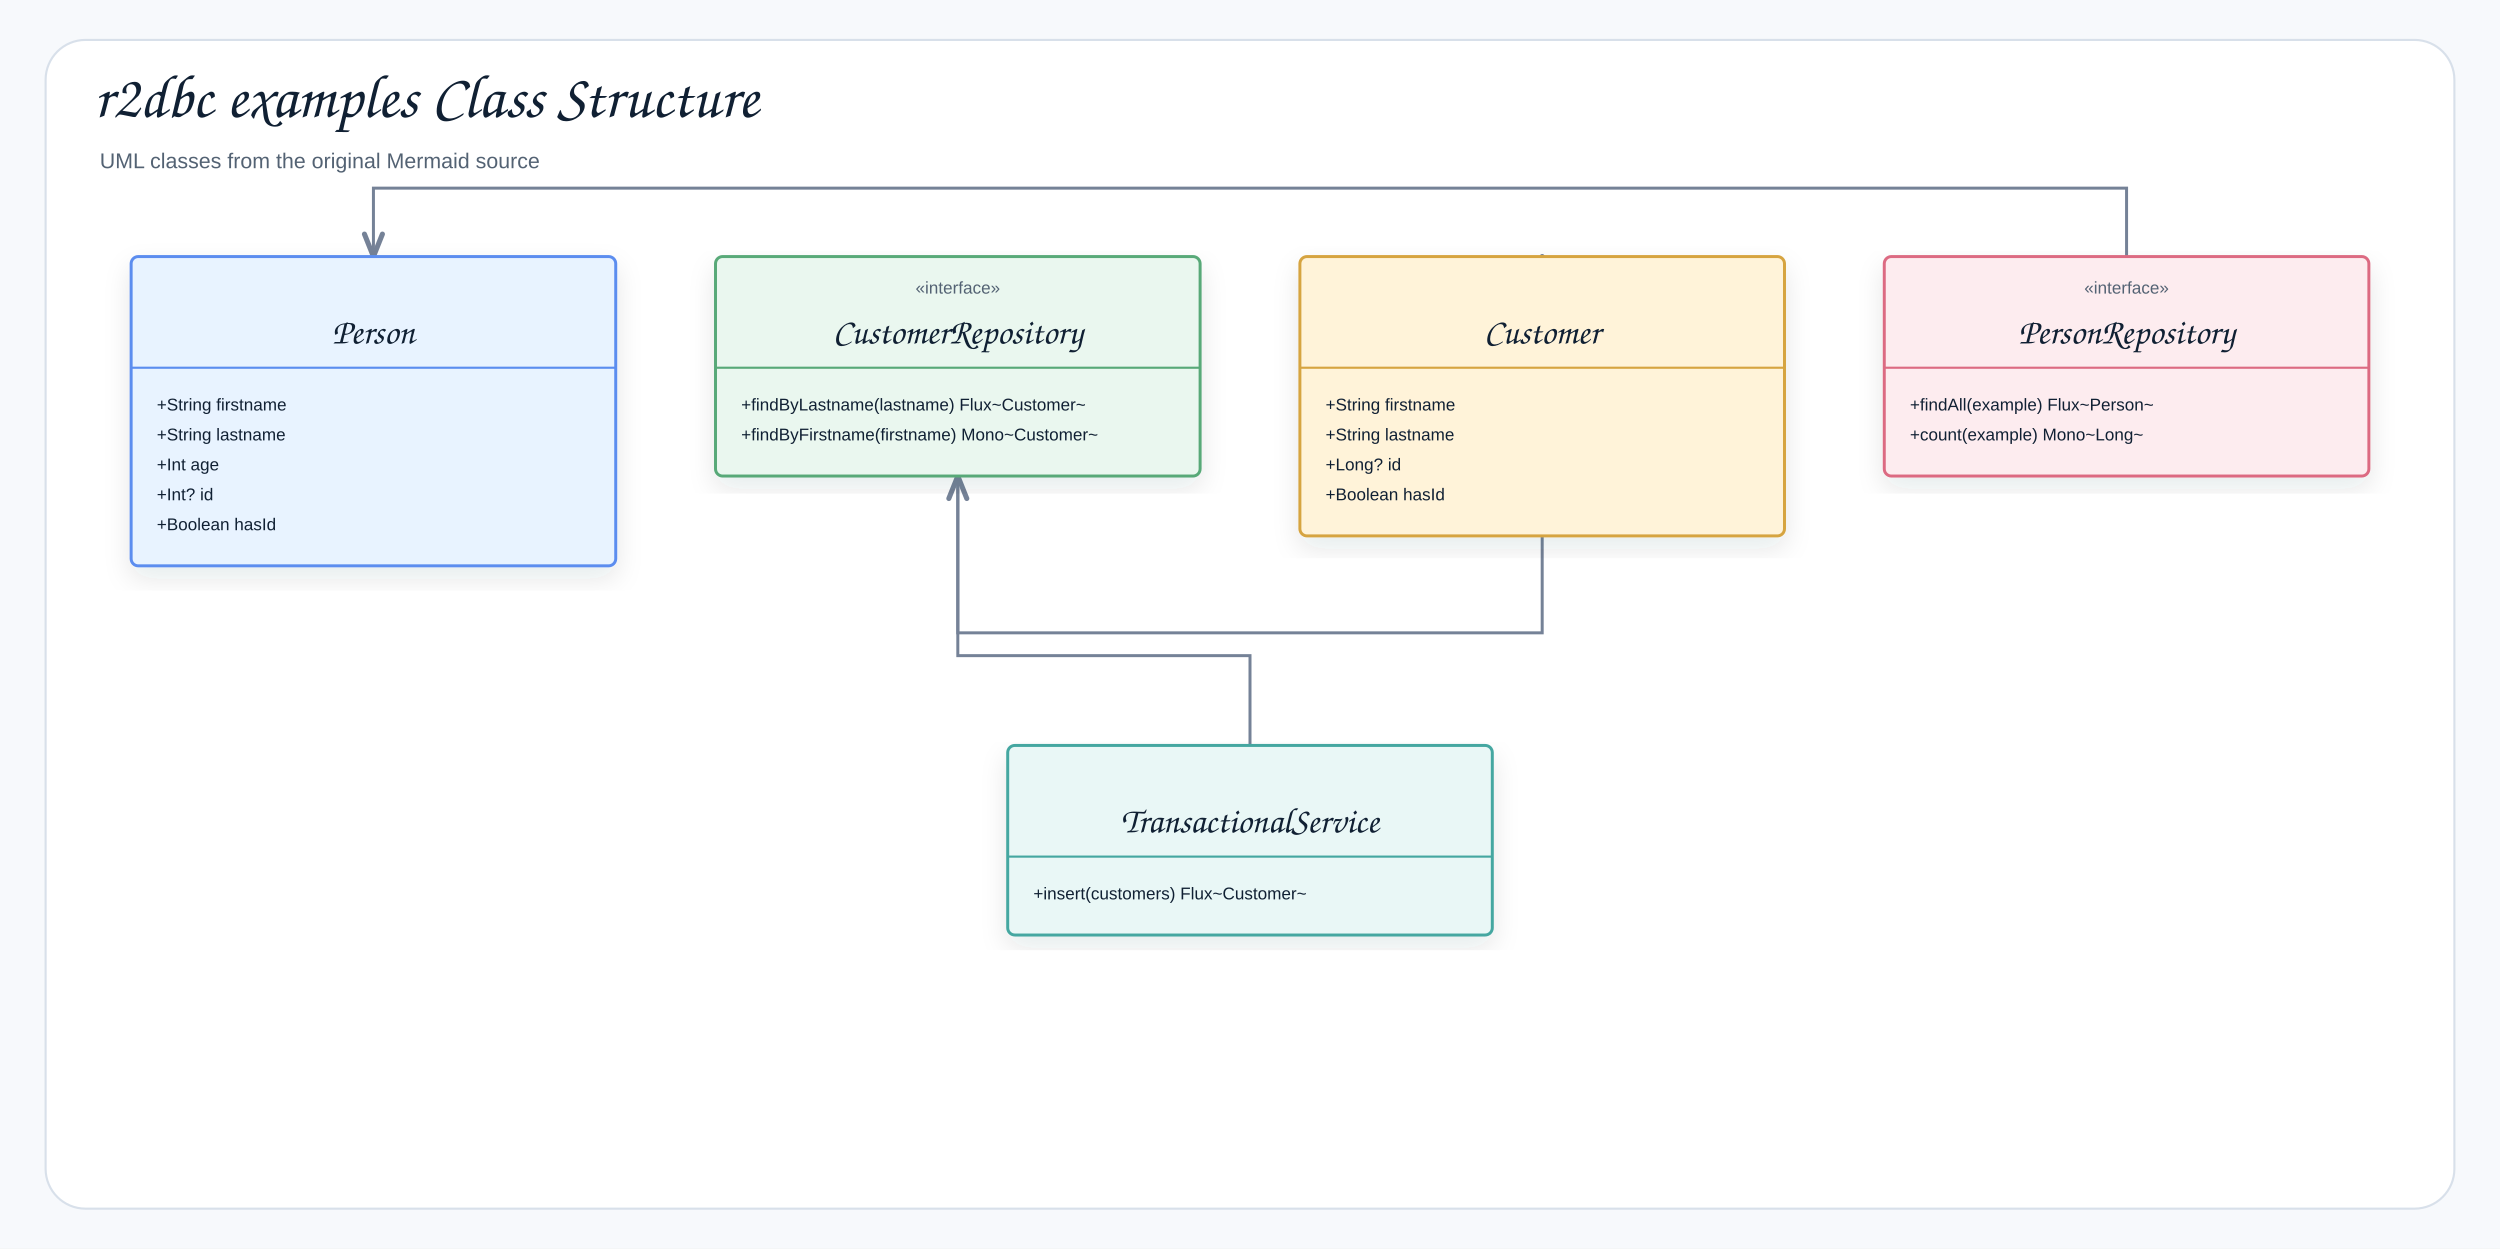
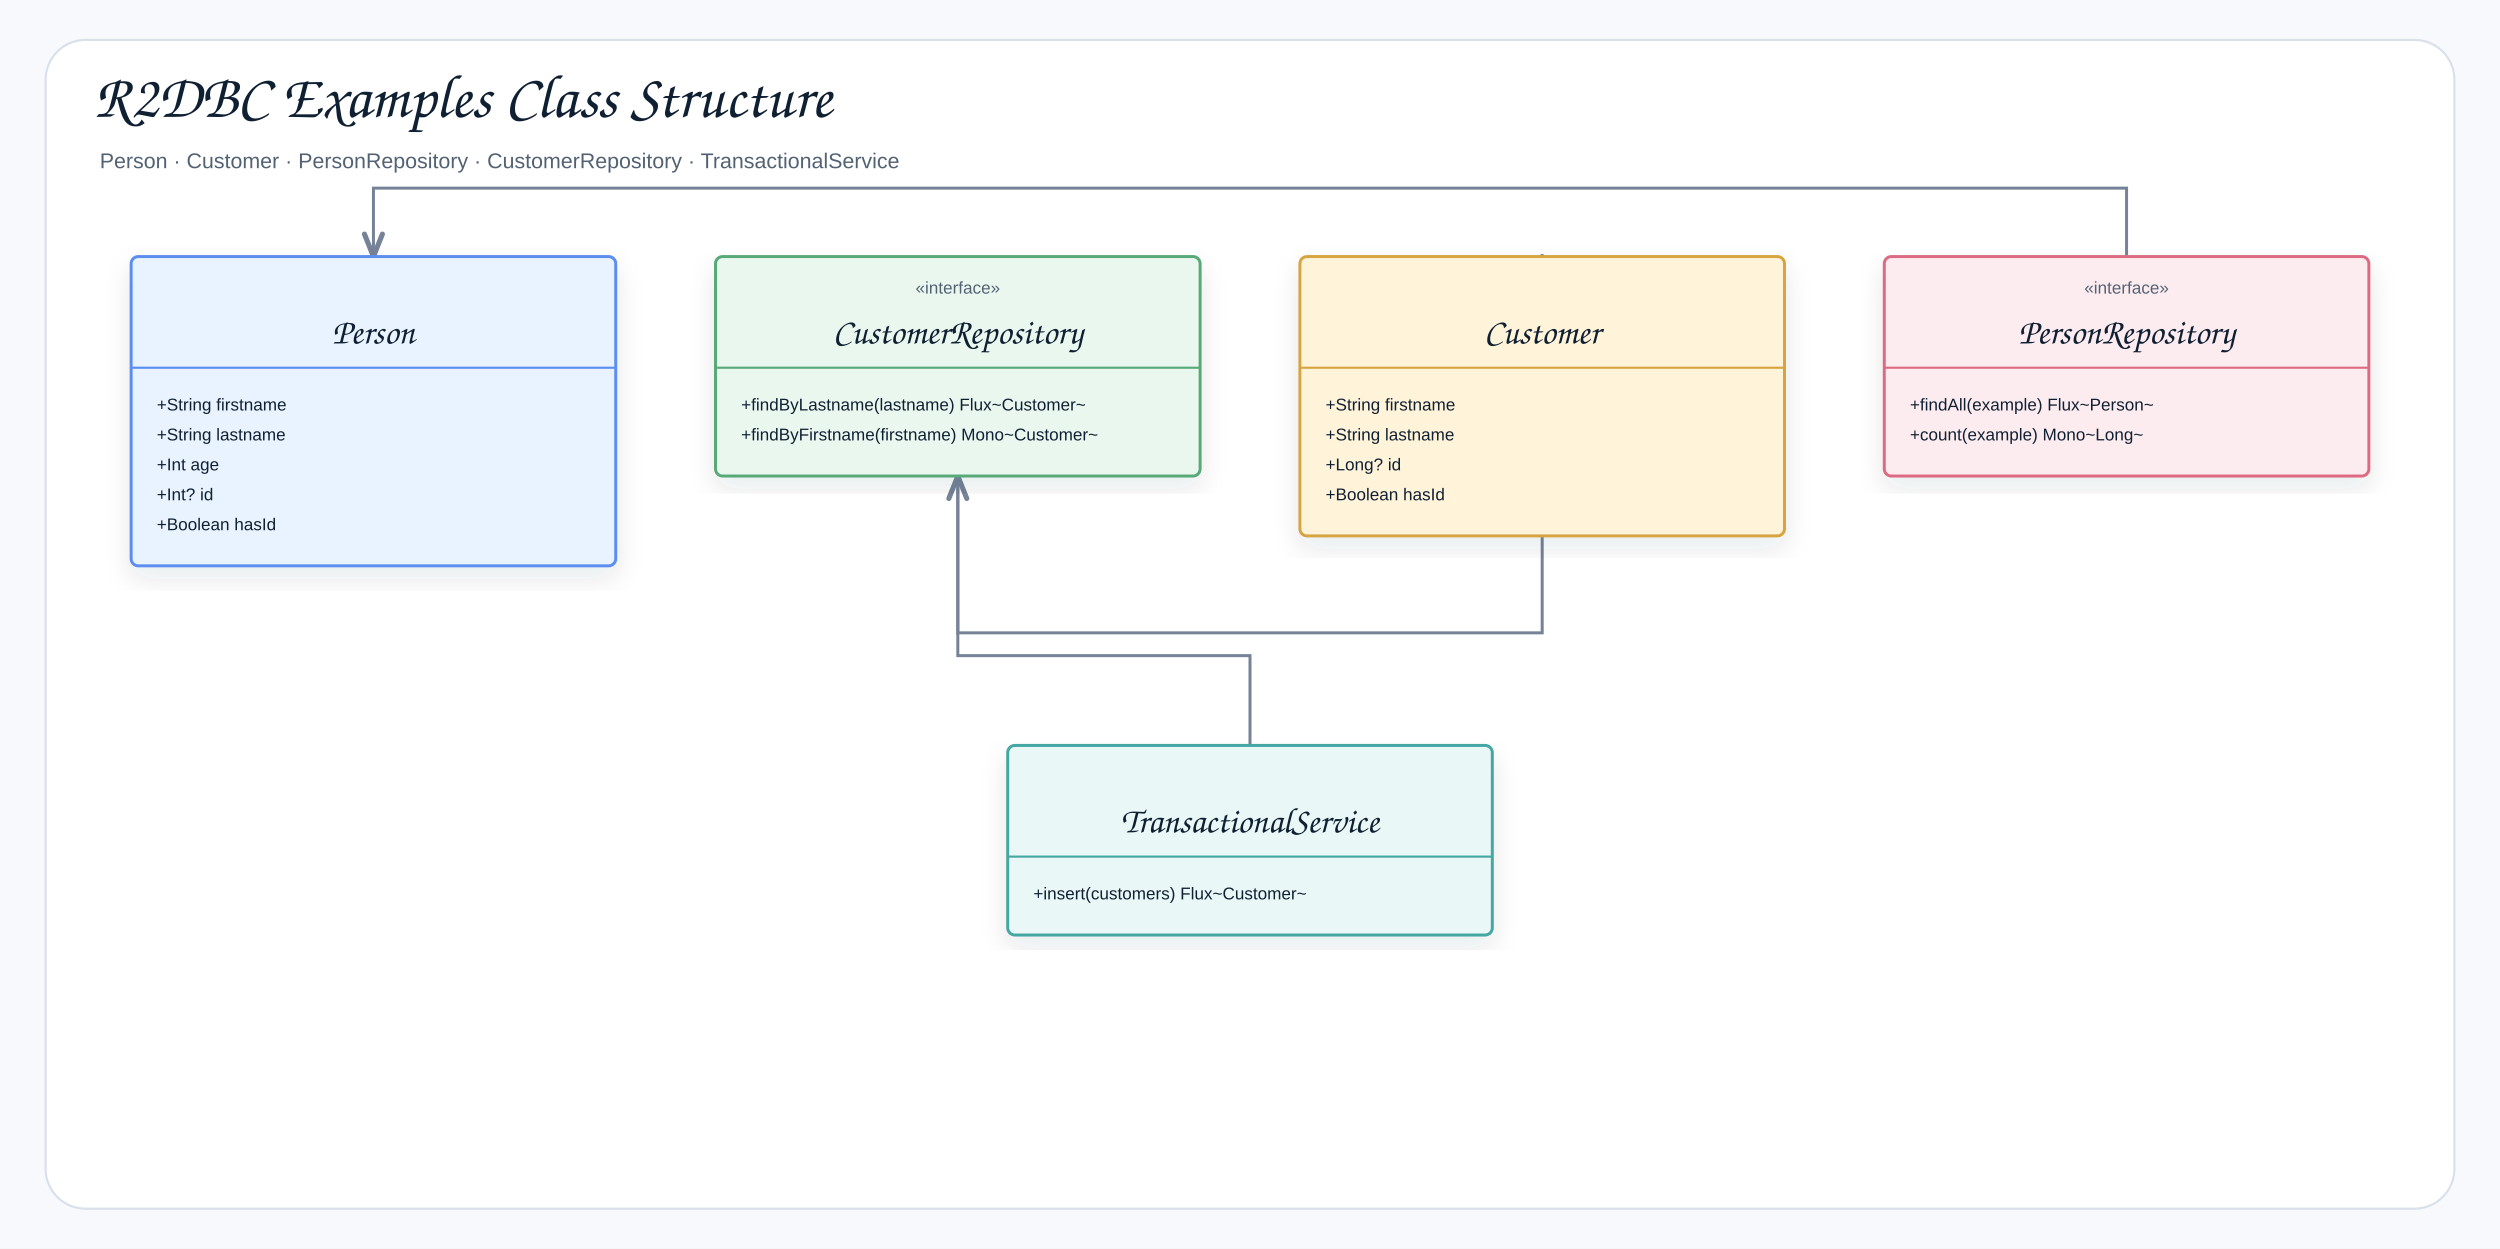
- <svg xmlns="http://www.w3.org/2000/svg" width="1754" height="876" viewBox="0 0 1754 876" role="img" aria-label="r2dbc examples Class Structure">
+ <svg xmlns="http://www.w3.org/2000/svg" width="1754" height="876" viewBox="0 0 1754 876" role="img" aria-label="R2DBC Examples Class Structure">
  <defs>
    <filter id="shadow" x="-8%" y="-8%" width="116%" height="116%">
      <feDropShadow dx="0" dy="8" stdDeviation="9" flood-color="#1f2937" flood-opacity="0.10" />
    </filter>
    <marker id="openArrow" markerWidth="10" markerHeight="8" refX="8.5" refY="4" orient="auto" markerUnits="strokeWidth">
      <path d="M 1 1 L 8.5 4 L 1 7" fill="none" stroke="#758297" stroke-width="1.7" stroke-linecap="round" stroke-linejoin="round" />
    </marker>
    <marker id="inherit" markerWidth="11" markerHeight="10" refX="9.5" refY="5" orient="auto" markerUnits="strokeWidth">
      <path d="M 0.5 1 L 9.5 5 L 0.5 9 Z" fill="#ffffff" stroke="#758297" stroke-width="1.7" />
    </marker>
    <style>
    .canvas{fill:#f7f9fc}.frame{fill:#fff;stroke:#d8e0ea;stroke-width:1.5}
    .title{font-family:"Architects Daughter","Comic Sans MS","Comic Sans",cursive;font-size:43px;font-weight:400;fill:#102033}
    .subtitle{font-family:"Comic Sans MS","Comic Sans","Comic Neue",Arial,sans-serif;font-size:15px;font-weight:400;fill:#536273}
    .label{font-family:"Architects Daughter","Comic Sans MS","Comic Sans",cursive;font-size:25px;font-weight:400;fill:#102033}
    .smallLabel{font-family:"Architects Daughter","Comic Sans MS","Comic Sans",cursive;font-size:21px;font-weight:400;fill:#102033}
    .mono{font-family:"Comic Sans MS","Comic Sans","Comic Neue",Arial,sans-serif;font-size:12px;font-weight:400;fill:#102033}
    .small{font-family:"Comic Sans MS","Comic Sans","Comic Neue",Arial,sans-serif;font-size:12px;font-weight:400;fill:#536273}
    .strong{font-family:"Comic Sans MS","Comic Sans","Comic Neue",Arial,sans-serif;font-size:13px;font-weight:400;fill:#102033}
    .card{stroke-width:2.1;filter:url(#shadow)}.compartment{stroke-width:1.5;fill:none}
    .line{stroke:#758297;stroke-width:2.1;fill:none;marker-end:url(#openArrow)}
    .plainLine{stroke:#758297;stroke-width:2.1;fill:none}
    .dashed{stroke:#758297;stroke-width:2.1;stroke-dasharray:7 6;fill:none;marker-end:url(#openArrow)}
    .inheritLine{stroke:#758297;stroke-width:2.2;fill:none;marker-end:url(#inherit)}
    .implLine{stroke:#758297;stroke-width:2.2;stroke-dasharray:8 7;fill:none;marker-end:url(#inherit)}
  </style>
  </defs>
  <rect class="canvas" width="1754" height="876" />
  <rect class="frame" x="32" y="28" width="1690" height="820" rx="28" />
-   <text class="title" x="66" y="82">r2dbc examples Class Structure</text>
-   <text class="subtitle" x="70" y="118">UML classes from the original Mermaid source</text>
+   <text class="title" x="66" y="82">R2DBC Examples Class Structure</text>
+   <text class="subtitle" x="70" y="118">Person · Customer · PersonRepository · CustomerRepository · TransactionalService</text>
  <path class="line" d="M877 523 L877 460 L672 460 L672 334" />
  <path class="line" d="M1492 334 L1492 132 L262 132 L262 180" />
  <path class="line" d="M672 334 L672 444 L1082 444 L1082 180" />
  <g transform="translate(92,180)">
    <rect class="card" x="0" y="0" width="340" height="217" rx="5" fill="#E8F3FF" stroke="#5B8DEF" />
    <line class="compartment" x1="0" y1="78" x2="340" y2="78" stroke="#5B8DEF" />
    <text class="small" x="170" y="26" text-anchor="middle" />
    <text class="label" x="170" y="61" text-anchor="middle">Person</text>
    <text class="mono" x="18" y="108">+String firstname</text>
    <text class="mono" x="18" y="129">+String lastname</text>
    <text class="mono" x="18" y="150">+Int age</text>
    <text class="mono" x="18" y="171">+Int? id</text>
    <text class="mono" x="18" y="192">+Boolean hasId</text>
  </g>
  <g transform="translate(502,180)">
    <rect class="card" x="0" y="0" width="340" height="154" rx="5" fill="#EAF7EF" stroke="#58A978" />
    <line class="compartment" x1="0" y1="78" x2="340" y2="78" stroke="#58A978" />
    <text class="small" x="170" y="26" text-anchor="middle">«interface»</text>
    <text class="label" x="170" y="61" text-anchor="middle">CustomerRepository</text>
    <text class="mono" x="18" y="108">+findByLastname(lastname) Flux~Customer~</text>
    <text class="mono" x="18" y="129">+findByFirstname(firstname) Mono~Customer~</text>
  </g>
  <g transform="translate(912,180)">
    <rect class="card" x="0" y="0" width="340" height="196" rx="5" fill="#FFF3D9" stroke="#D6A441" />
    <line class="compartment" x1="0" y1="78" x2="340" y2="78" stroke="#D6A441" />
    <text class="small" x="170" y="26" text-anchor="middle" />
    <text class="label" x="170" y="61" text-anchor="middle">Customer</text>
    <text class="mono" x="18" y="108">+String firstname</text>
    <text class="mono" x="18" y="129">+String lastname</text>
    <text class="mono" x="18" y="150">+Long? id</text>
    <text class="mono" x="18" y="171">+Boolean hasId</text>
  </g>
  <g transform="translate(1322,180)">
    <rect class="card" x="0" y="0" width="340" height="154" rx="5" fill="#FDECEF" stroke="#DC6B82" />
    <line class="compartment" x1="0" y1="78" x2="340" y2="78" stroke="#DC6B82" />
    <text class="small" x="170" y="26" text-anchor="middle">«interface»</text>
    <text class="label" x="170" y="61" text-anchor="middle">PersonRepository</text>
    <text class="mono" x="18" y="108">+findAll(example) Flux~Person~</text>
    <text class="mono" x="18" y="129">+count(example) Mono~Long~</text>
  </g>
  <g transform="translate(707,523)">
    <rect class="card" x="0" y="0" width="340" height="133" rx="5" fill="#E9F7F6" stroke="#45A7A1" />
    <line class="compartment" x1="0" y1="78" x2="340" y2="78" stroke="#45A7A1" />
    <text class="small" x="170" y="26" text-anchor="middle" />
    <text class="label" x="170" y="61" text-anchor="middle">TransactionalService</text>
    <text class="mono" x="18" y="108">+insert(customers) Flux~Customer~</text>
  </g>
</svg>
